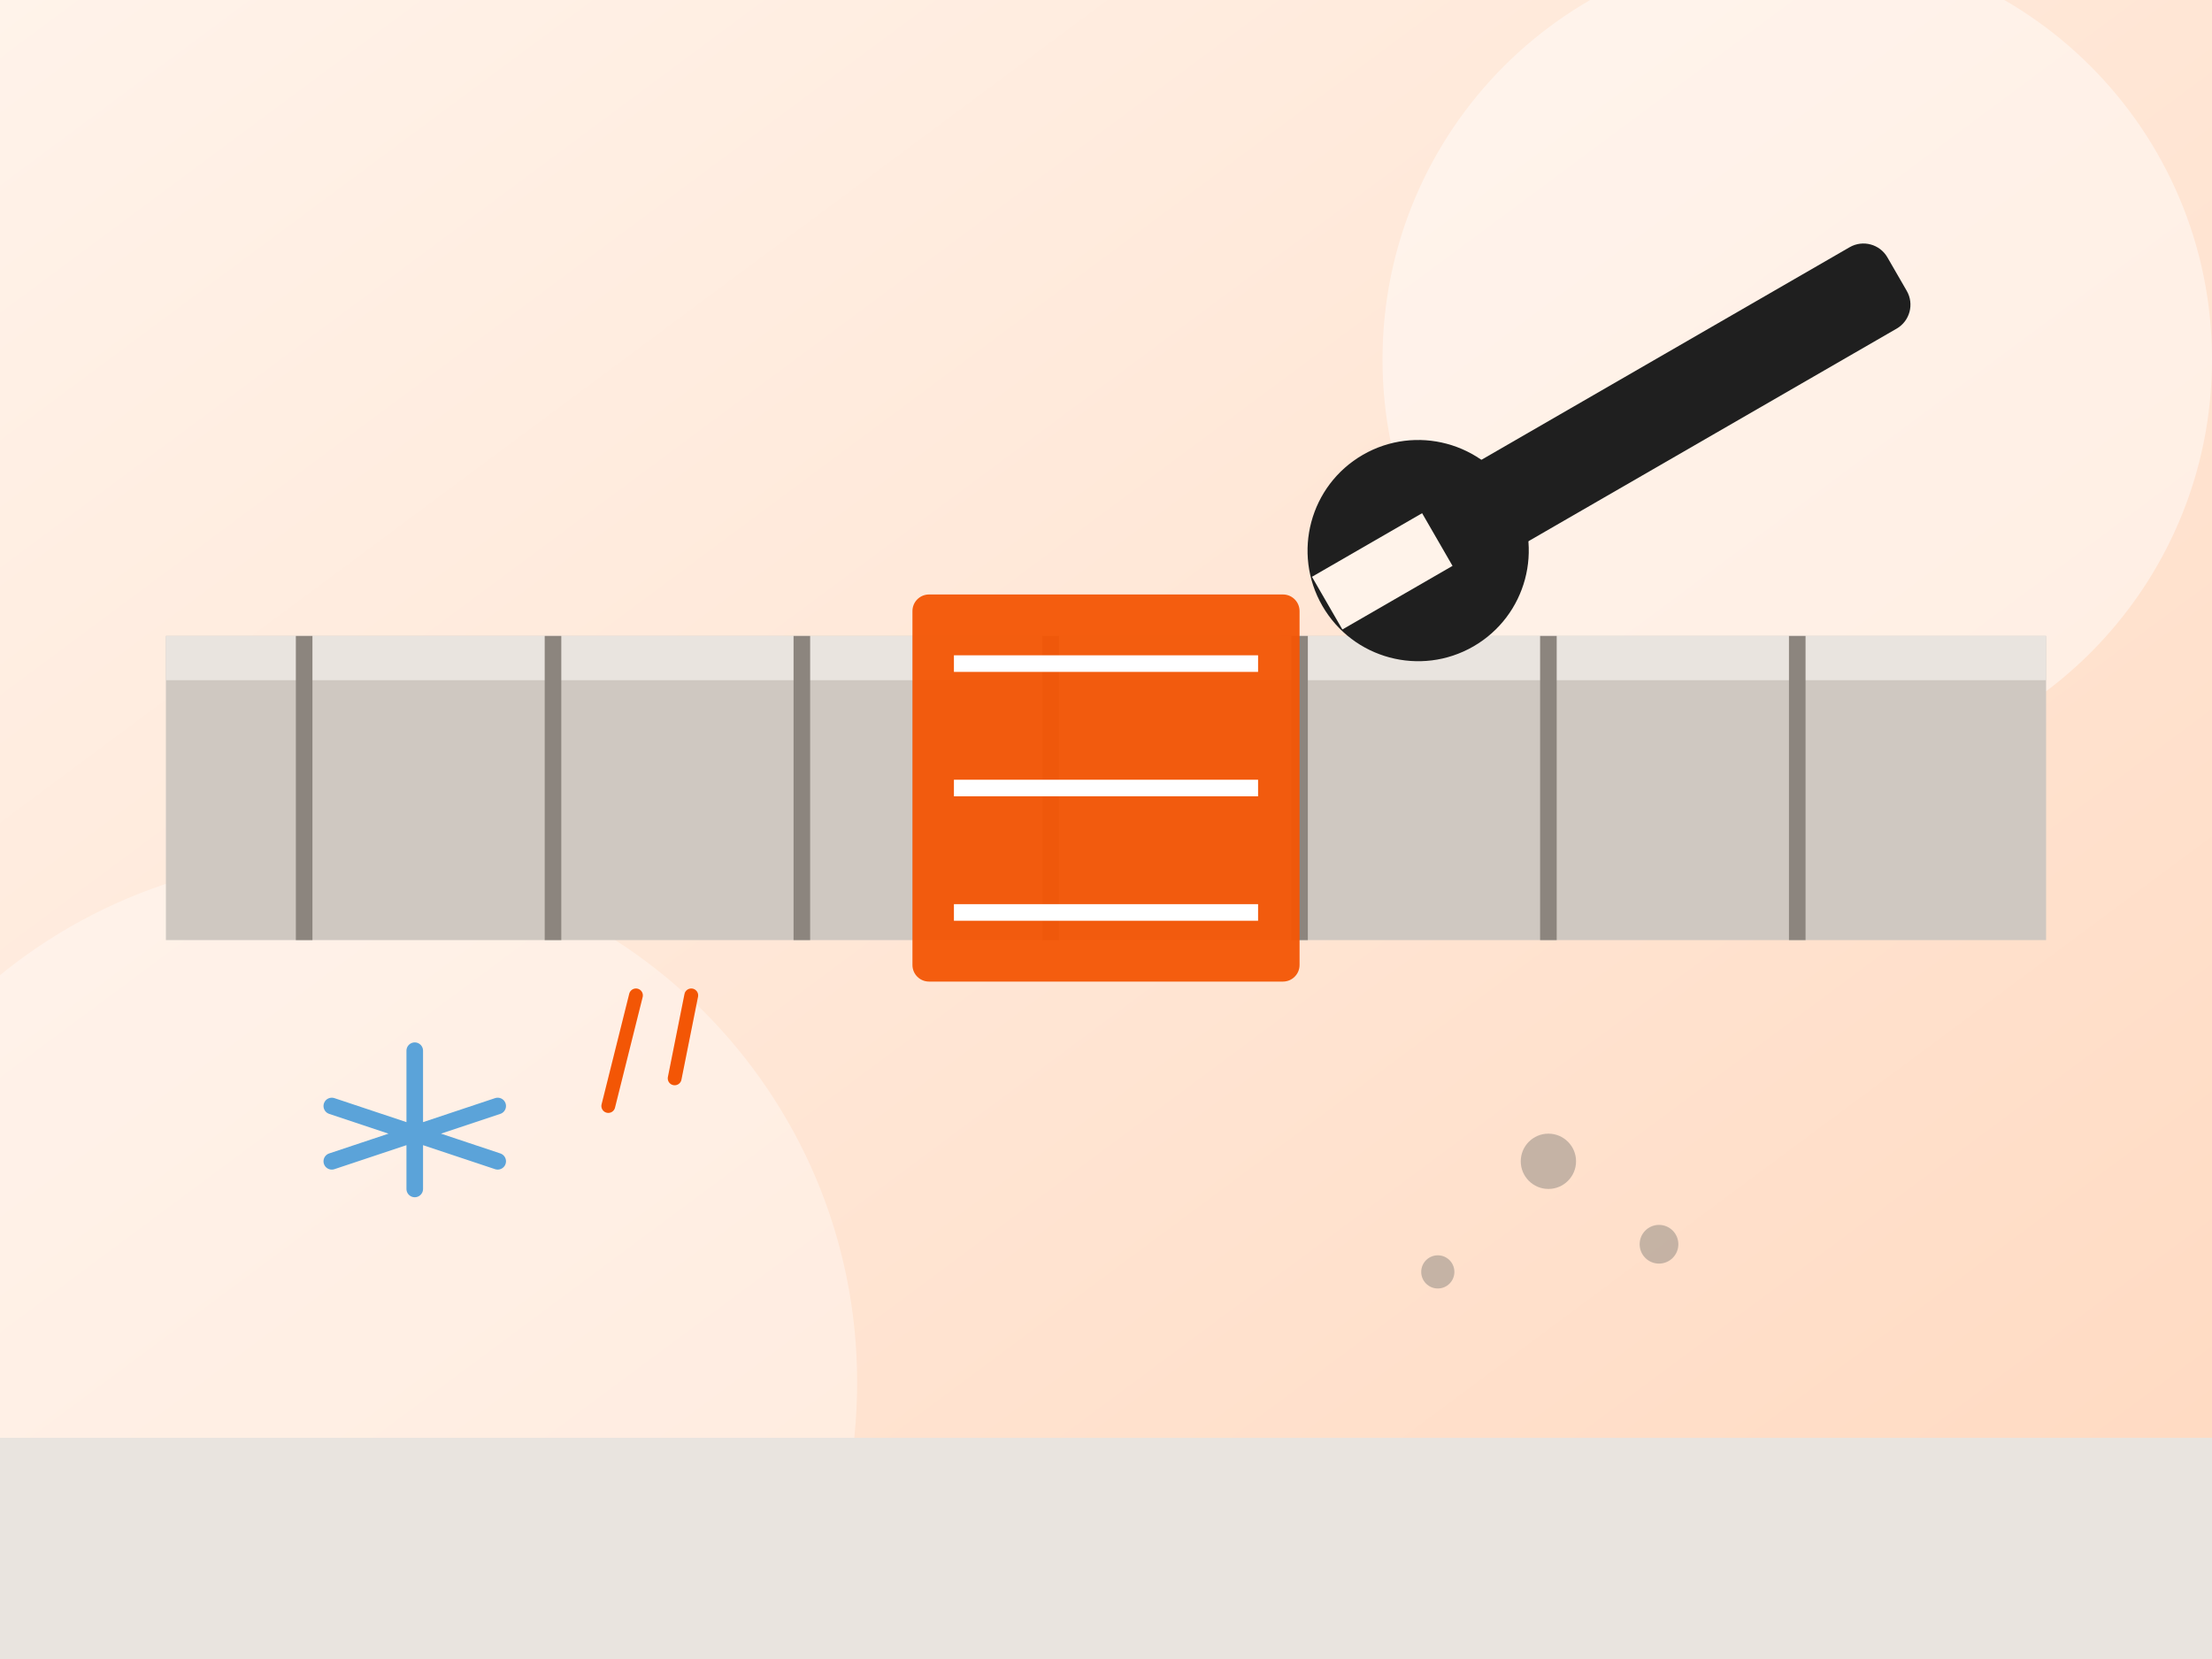
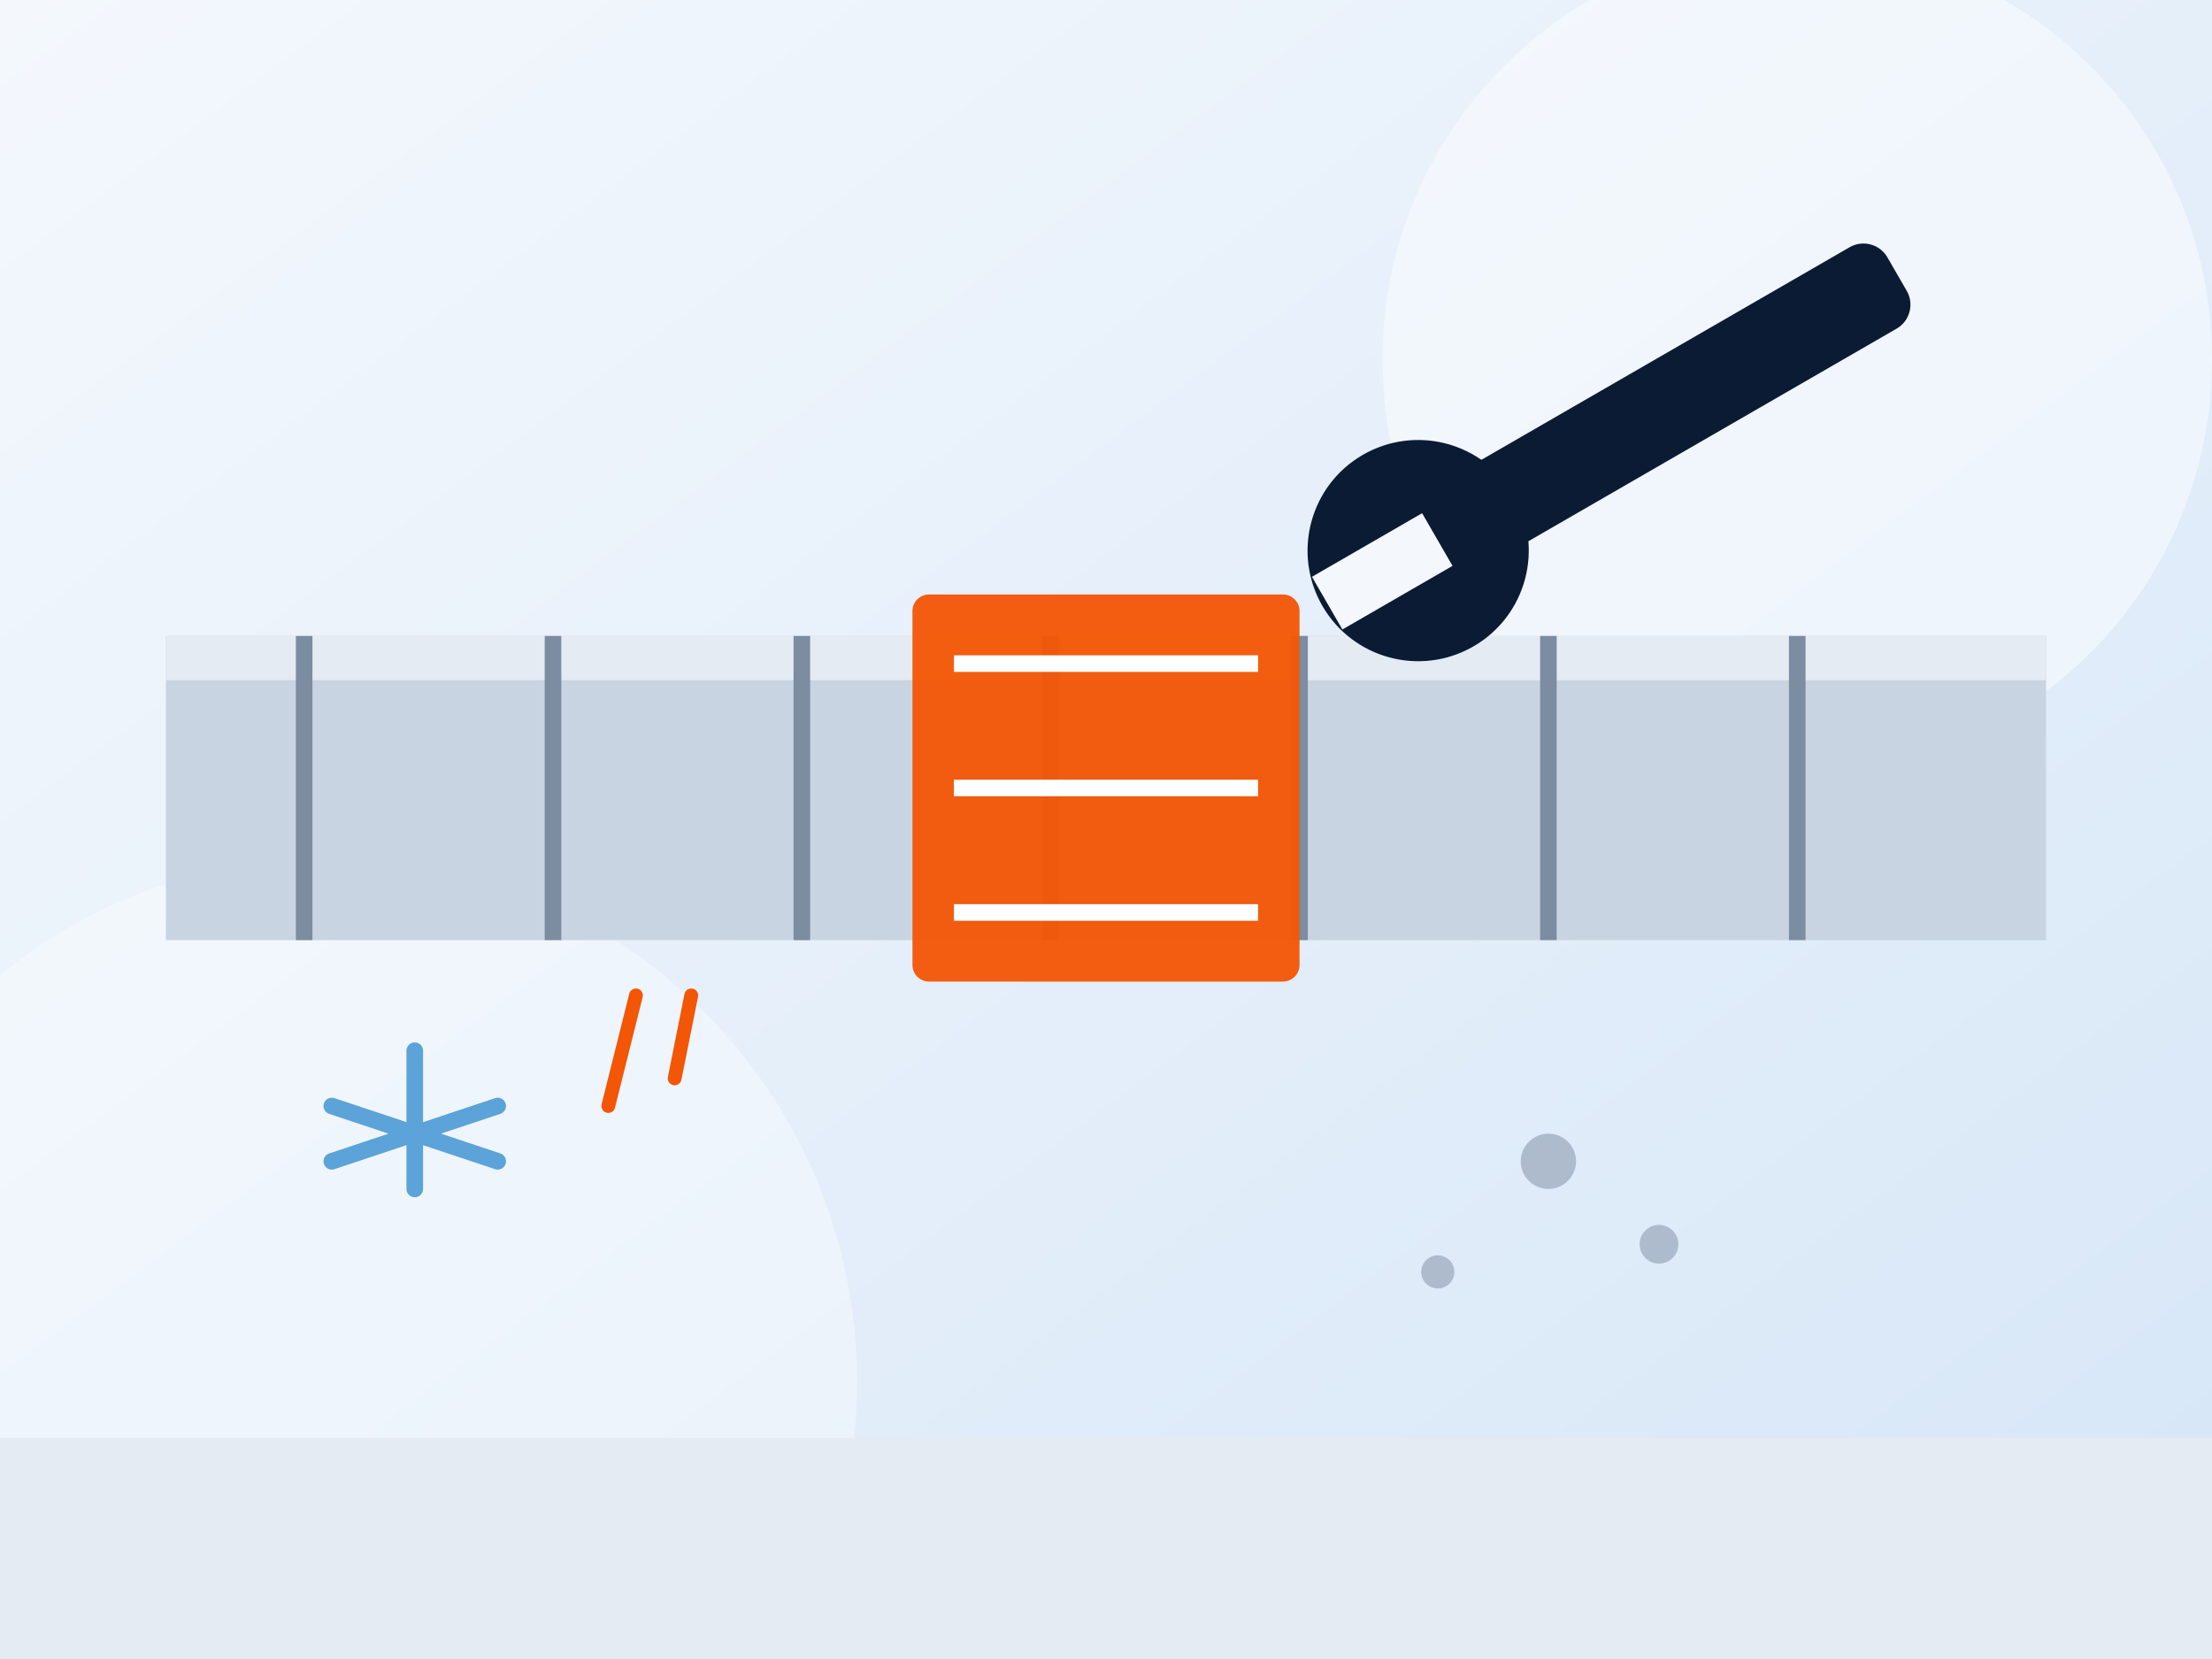
<svg xmlns="http://www.w3.org/2000/svg" viewBox="0 0 800 600" role="img" aria-label="Duct repair illustration">
  <defs>
    <linearGradient id="g" x1="0" y1="0" x2="1" y2="1">
-       <stop offset="0" stop-color="#FFF3EA" />
-       <stop offset="1" stop-color="#FFD9C0" />
+       <stop offset="0" stop-color="#F4F8FD" />
+       <stop offset="1" stop-color="#D6E6F7" />
    </linearGradient>
  </defs>
  <rect width="800" height="600" fill="url(#g)" />
  <circle cx="650" cy="130" r="150" fill="#fff" opacity=".45" />
  <circle cx="120" cy="500" r="190" fill="#fff" opacity=".35" />
-   <rect y="520" width="800" height="80" fill="#E9E4DF" />
-   <rect x="60" y="230" width="680" height="110" fill="#CFC8C1" />
-   <rect x="60" y="230" width="680" height="16" fill="#E9E4DF" />
-   <g stroke="#8C857E" stroke-width="6">
+   <rect y="520" width="800" height="80" fill="#E4EBF3" />
+   <rect x="60" y="230" width="680" height="110" fill="#C9D4E2" />
+   <rect x="60" y="230" width="680" height="16" fill="#E4EBF3" />
+   <g stroke="#7C8CA1" stroke-width="6">
    <path d="M110 230v110" />
    <path d="M200 230v110" />
    <path d="M290 230v110" />
    <path d="M380 230v110" />
    <path d="M470 230v110" />
    <path d="M560 230v110" />
    <path d="M650 230v110" />
  </g>
  <rect x="330" y="215" width="140" height="140" rx="6" fill="#F35605" opacity=".95" />
  <g stroke="#fff" stroke-width="6">
    <path d="M345 240h110M345 285h110M345 330h110" />
  </g>
  <g transform="rotate(-30 600 150)">
-     <rect x="500" y="132" width="200" height="34" rx="10" fill="#1F1F1F" />
-     <circle cx="500" cy="149" r="40" fill="#1F1F1F" />
-     <rect x="462" y="138" width="46" height="22" fill="#FFF3EA" />
+     <rect x="500" y="132" width="200" height="34" rx="10" fill="#0B1B33" />
+     <circle cx="500" cy="149" r="40" fill="#0B1B33" />
+     <rect x="462" y="138" width="46" height="22" fill="#F4F8FD" />
  </g>
  <g stroke="#5BA3D9" stroke-width="6" stroke-linecap="round">
    <path d="M150 380v50M120 400l60 20M120 420l60-20" />
  </g>
  <path d="M230 360l-10 40M250 360l-6 30" stroke="#F35605" stroke-width="5" stroke-linecap="round" />
-   <g fill="#8C857E" opacity=".5">
+   <g fill="#7C8CA1" opacity=".5">
    <circle cx="560" cy="420" r="10" />
    <circle cx="600" cy="450" r="7" />
    <circle cx="520" cy="460" r="6" />
  </g>
</svg>
